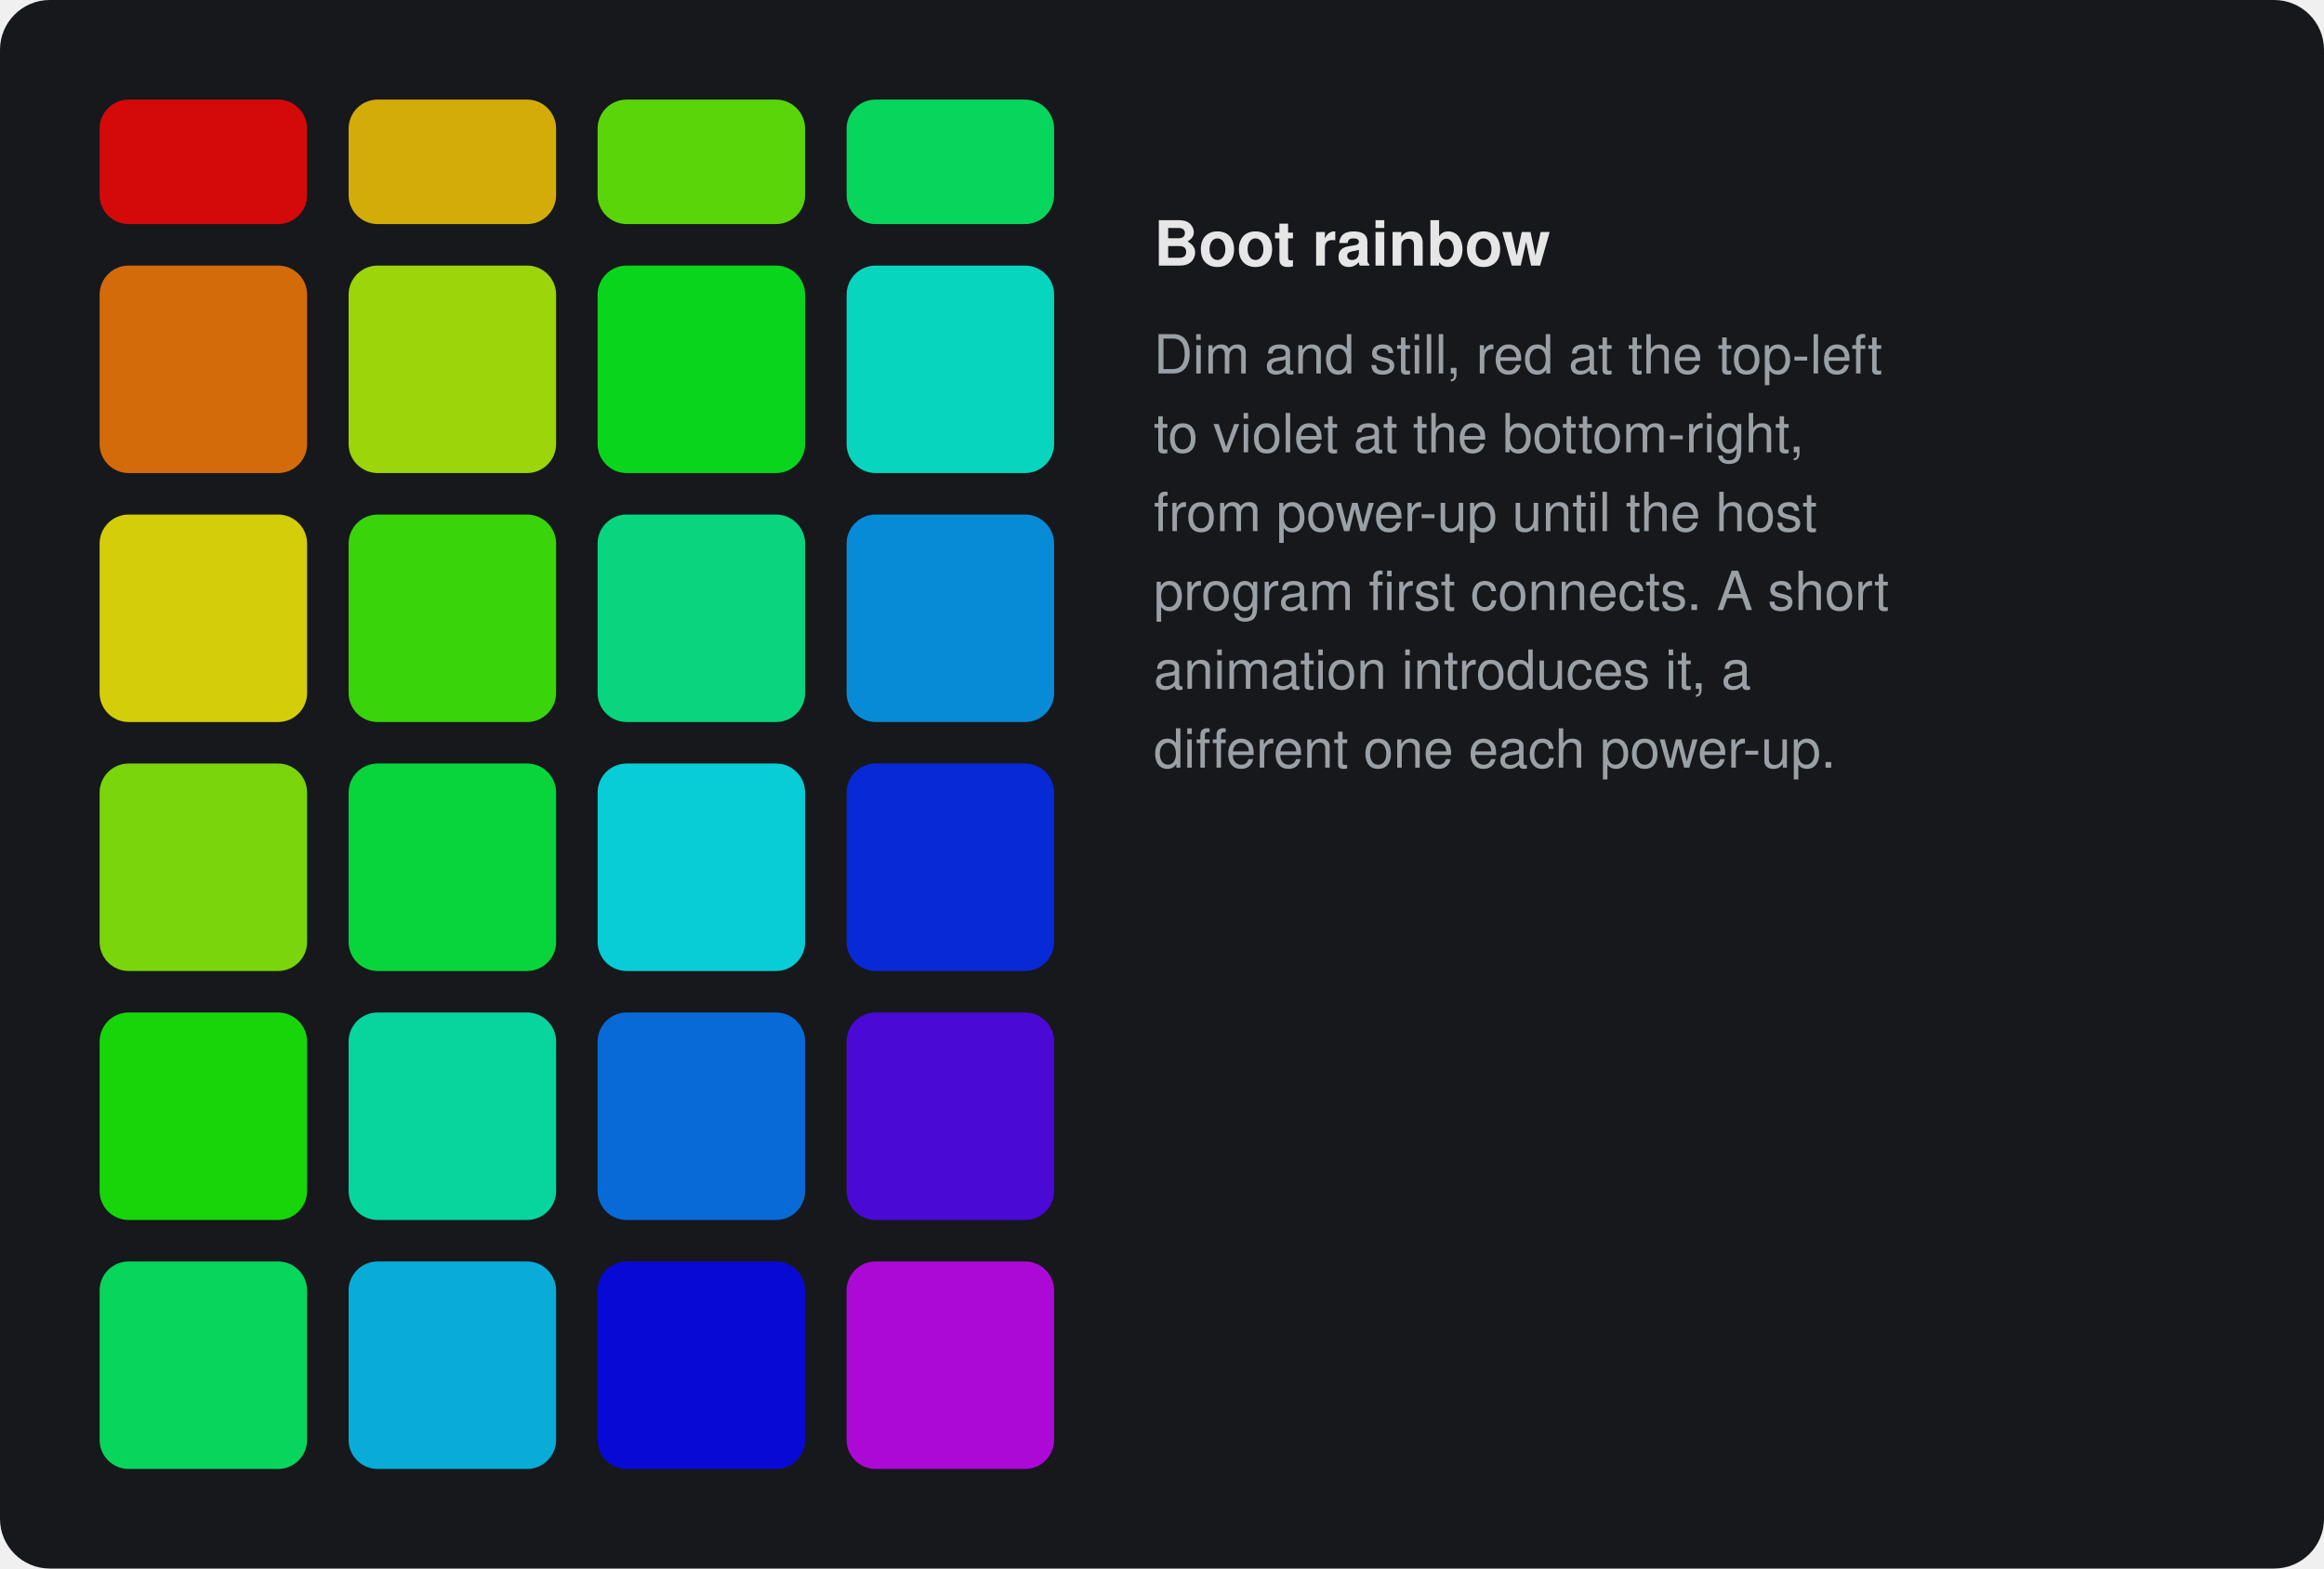
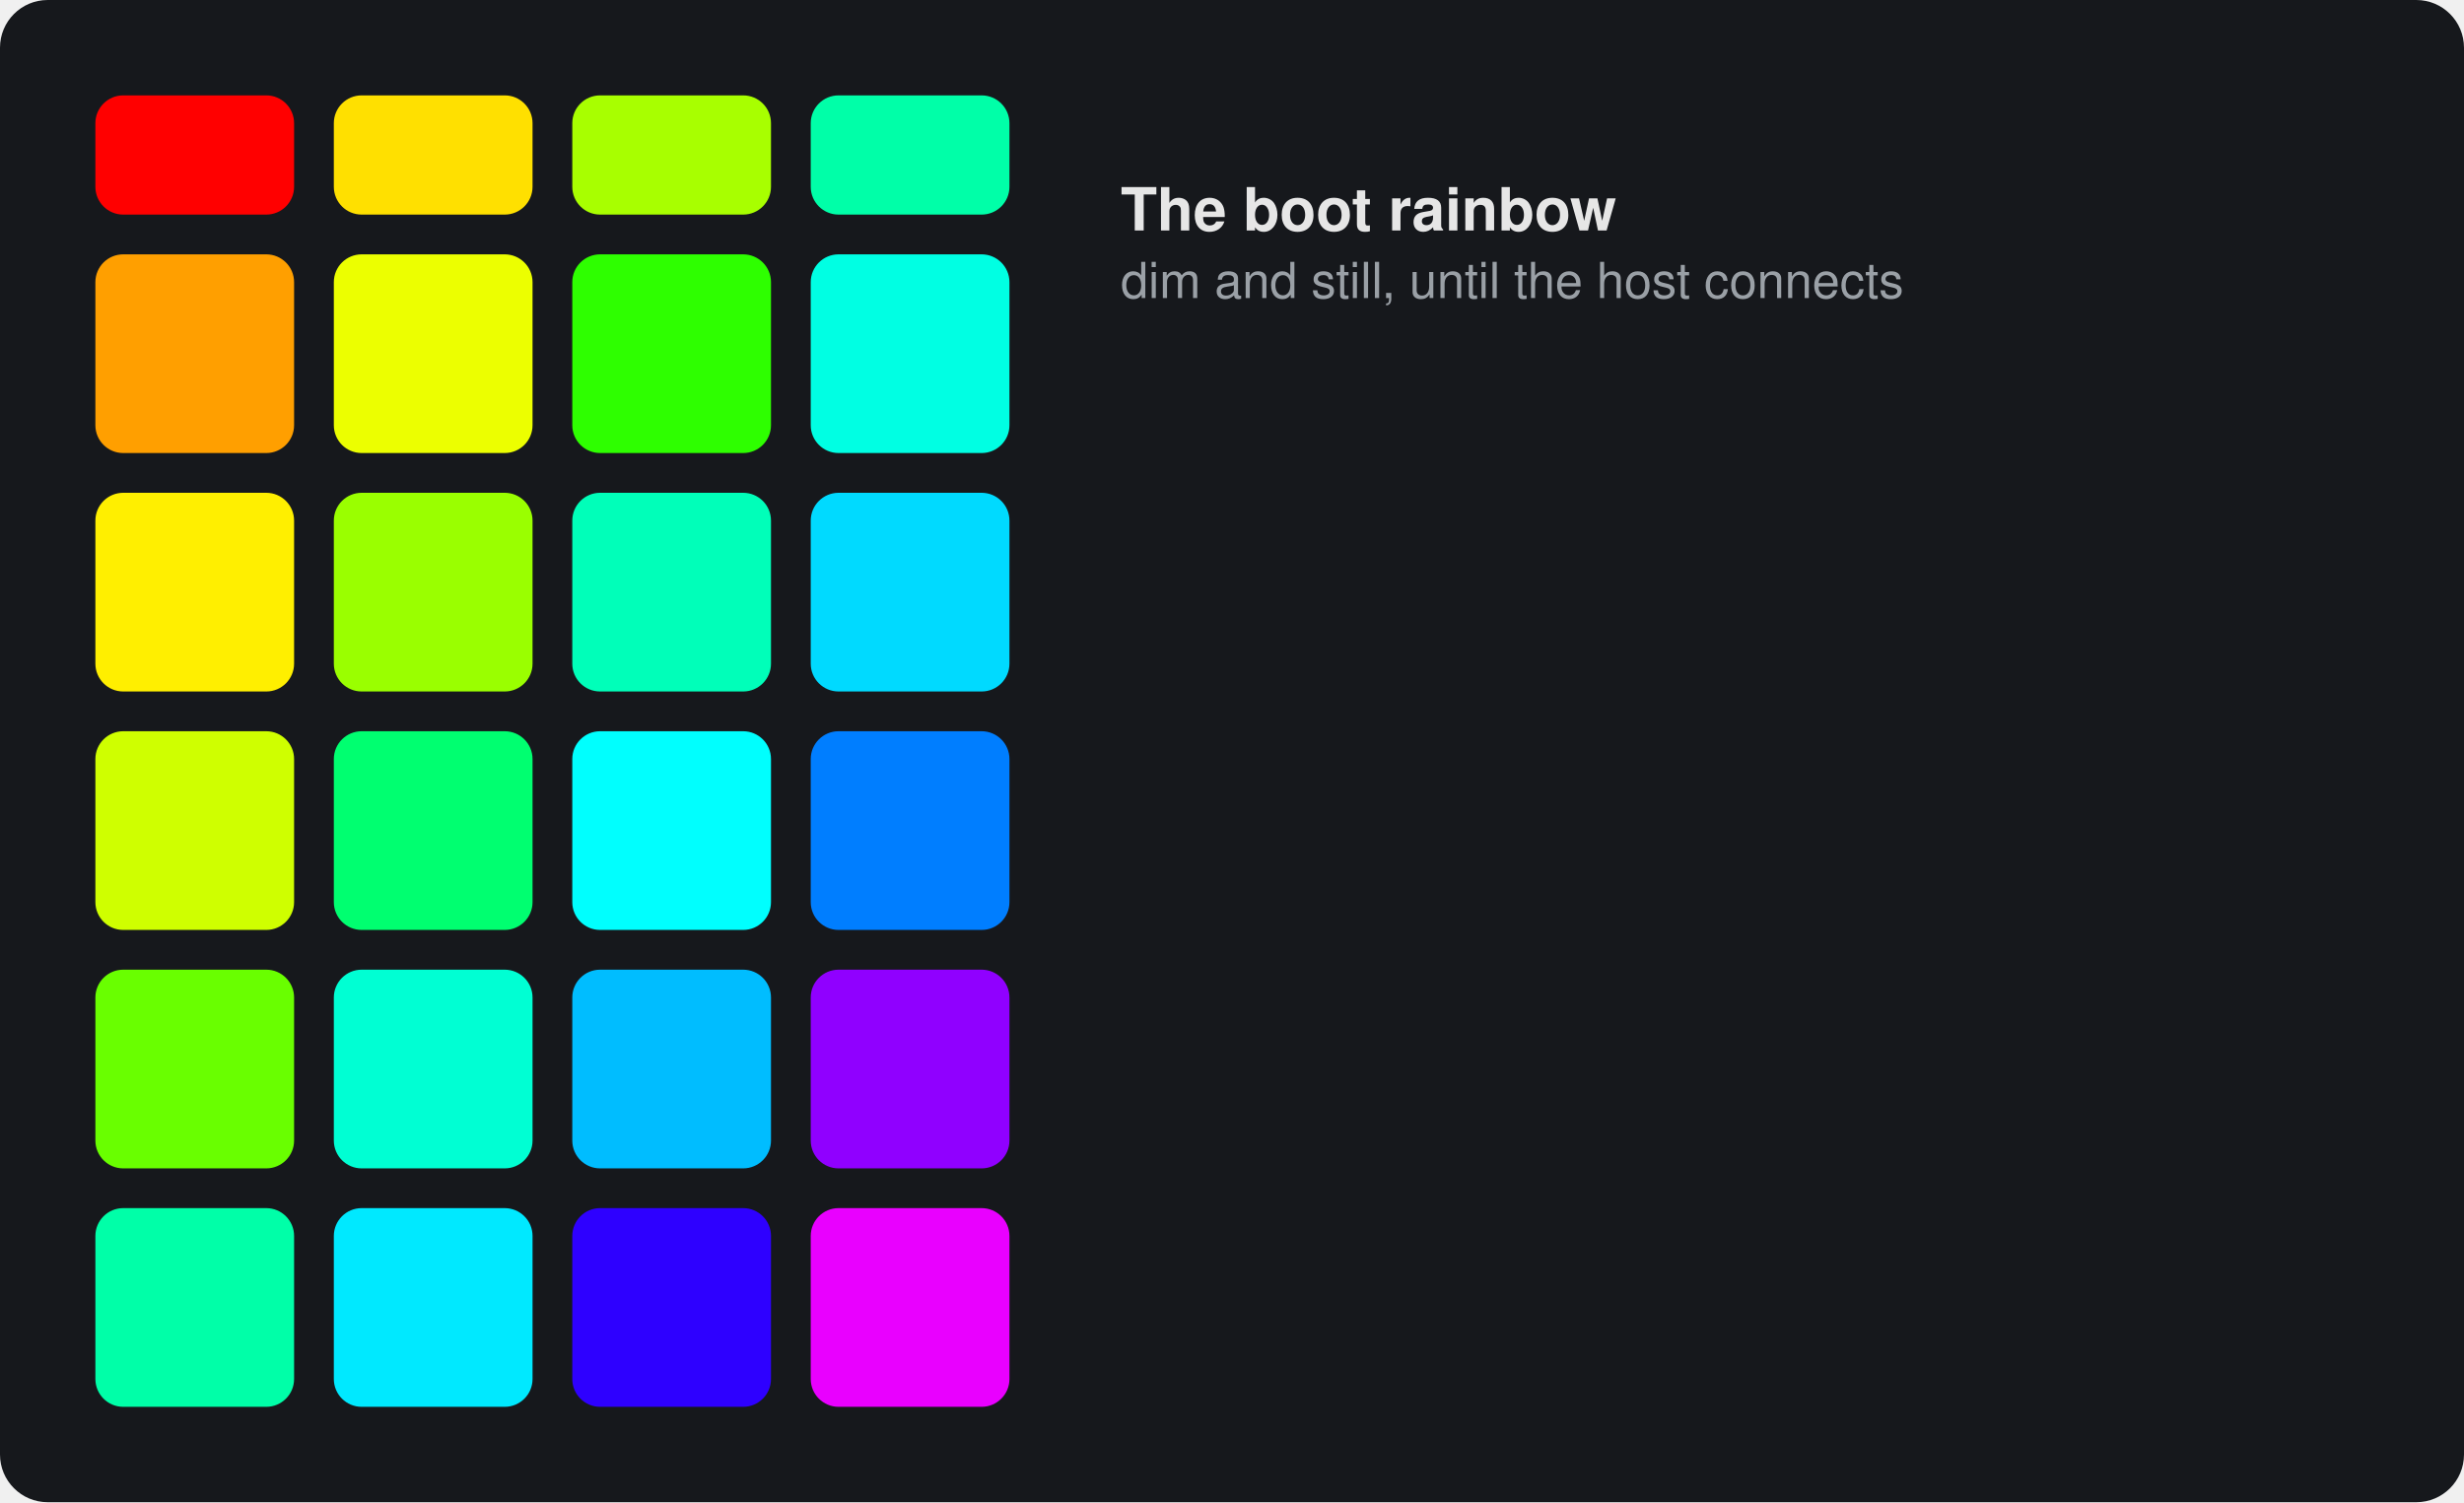
- <svg xmlns="http://www.w3.org/2000/svg" width="560" height="378" viewBox="0 0 560 378" role="img" aria-label="The boot rainbow">
-   <rect width="560" height="378" rx="12" fill="#16181c" />
-   <rect x="24" y="24" width="50" height="30" rx="7" fill="#d4090a" />
-   <rect x="84" y="24" width="50" height="30" rx="7" fill="#d4ac0a" />
-   <rect x="144" y="24" width="50" height="30" rx="7" fill="#5ad50a" />
-   <rect x="204" y="24" width="50" height="30" rx="7" fill="#08d55c" />
-   <rect x="24" y="64" width="50" height="50" rx="7" fill="#d46b0a" />
-   <rect x="84" y="64" width="50" height="50" rx="7" fill="#9bd50a" />
-   <rect x="144" y="64" width="50" height="50" rx="7" fill="#08d51b" />
-   <rect x="204" y="64" width="50" height="50" rx="7" fill="#08d5be" />
-   <rect x="24" y="124" width="50" height="50" rx="7" fill="#d4cd0a" />
-   <rect x="84" y="124" width="50" height="50" rx="7" fill="#39d50a" />
-   <rect x="144" y="124" width="50" height="50" rx="7" fill="#08d57d" />
-   <rect x="204" y="124" width="50" height="50" rx="7" fill="#088bd6" />
-   <rect x="24" y="184" width="50" height="50" rx="7" fill="#7ad50a" />
-   <rect x="84" y="184" width="50" height="50" rx="7" fill="#08d53c" />
-   <rect x="144" y="184" width="50" height="50" rx="7" fill="#08ccd6" />
-   <rect x="204" y="184" width="50" height="50" rx="7" fill="#0829d6" />
-   <rect x="24" y="244" width="50" height="50" rx="7" fill="#18d50a" />
-   <rect x="84" y="244" width="50" height="50" rx="7" fill="#08d59e" />
-   <rect x="144" y="244" width="50" height="50" rx="7" fill="#086ad6" />
-   <rect x="204" y="244" width="50" height="50" rx="7" fill="#4b09d6" />
-   <rect x="24" y="304" width="50" height="50" rx="7" fill="#08d55c" />
-   <rect x="84" y="304" width="50" height="50" rx="7" fill="#08acd6" />
-   <rect x="144" y="304" width="50" height="50" rx="7" fill="#0909d6" />
-   <rect x="204" y="304" width="50" height="50" rx="7" fill="#ad09d6" />
-   <text x="278" y="64" font-family="Segoe UI, Helvetica, Arial, sans-serif" font-size="15" fill="#e6e6e6" text-anchor="start" font-weight="600">Boot rainbow</text>
-   <text x="278" y="90" font-family="Segoe UI, Helvetica, Arial, sans-serif" font-size="13" fill="#9aa0a6" text-anchor="start" font-weight="normal">Dim and still, red at the top-left</text>
-   <text x="278" y="109" font-family="Segoe UI, Helvetica, Arial, sans-serif" font-size="13" fill="#9aa0a6" text-anchor="start" font-weight="normal">to violet at the bottom-right,</text>
-   <text x="278" y="128" font-family="Segoe UI, Helvetica, Arial, sans-serif" font-size="13" fill="#9aa0a6" text-anchor="start" font-weight="normal">from power-up until the host</text>
-   <text x="278" y="147" font-family="Segoe UI, Helvetica, Arial, sans-serif" font-size="13" fill="#9aa0a6" text-anchor="start" font-weight="normal">program first connects. A short</text>
-   <text x="278" y="166" font-family="Segoe UI, Helvetica, Arial, sans-serif" font-size="13" fill="#9aa0a6" text-anchor="start" font-weight="normal">animation introduces it, a</text>
-   <text x="278" y="185" font-family="Segoe UI, Helvetica, Arial, sans-serif" font-size="13" fill="#9aa0a6" text-anchor="start" font-weight="normal">different one each power-up.</text>
+ <svg xmlns="http://www.w3.org/2000/svg" width="620" height="378" viewBox="0 0 620 378" role="img" aria-label="From power-up to the bars">
+   <rect width="620" height="378" rx="12" fill="#16181c" />
+   <style>.a{animation:9.700s linear infinite}.s{animation:9.700s step-end infinite}@media (prefers-reduced-motion:reduce){.a,.s{animation:none}}@keyframes a1{0.16%{fill:#2a2d33}3.79%{fill:#2a2d33}4.12%{fill:#515358}4.45%{fill:#babbbd}4.78%{fill:#ededee}5.11%{fill:#ffeedf}5.44%{fill:#ffd3ae}6.1%{fill:#ff9f62}6.76%{fill:#ff7332}7.42%{fill:#ff4c15}7.75%{fill:#ff3b00}8.41%{fill:#ff1c00}8.74%{fill:#ff1500}9.07%{fill:#ff0000}67.13%{fill:#ff0000}67.46%{fill:#fe1800}68.12%{fill:#f92d01}69.11%{fill:#ea5705}71.09%{fill:#b69611}71.75%{fill:#9da715}72.74%{fill:#6fb312}73.73%{fill:#39b911}74.39%{fill:#0ebb11}99.79%{fill:#0ebb11}100%{fill:#0ebb11}}@keyframes a2{0.16%{fill:#2a2d33}5.44%{fill:#2a2d33}5.77%{fill:#a0a2a4}6.1%{fill:#dcddde}6.43%{fill:#fffef4}6.76%{fill:#fff7bf}7.09%{fill:#fff193}7.42%{fill:#ffec6e}8.08%{fill:#ffe638}9.07%{fill:#ffe200}67.13%{fill:#ffe000}68.12%{fill:#f7e002}69.44%{fill:#d8dc09}70.1%{fill:#c2d70a}72.08%{fill:#73c50e}74.06%{fill:#22bb11}74.39%{fill:#0ebb11}99.79%{fill:#0ebb11}100%{fill:#0ebb11}}@keyframes a3{0.16%{fill:#2a2d33}12.7%{fill:#2a2d33}13.03%{fill:#acadaf}13.36%{fill:#e3e4e5}13.69%{fill:#fefffc}16%{fill:#dbffbf}17.32%{fill:#c5ff8d}17.98%{fill:#b8ff6a}18.31%{fill:#b2ff50}18.97%{fill:#a8ff00}67.46%{fill:#a8fe00}69.11%{fill:#95f203}70.43%{fill:#79e007}72.08%{fill:#50ca0d}73.73%{fill:#22bc10}74.06%{fill:#0ebb10}99.79%{fill:#0ebb11}100%{fill:#0ebb11}}@keyframes a4{0.16%{fill:#2a2d33}14.02%{fill:#2a2d33}14.35%{fill:#909295}14.68%{fill:#d3d3d5}15.01%{fill:#ffffff}16.99%{fill:#cdffe3}17.98%{fill:#adffd2}18.97%{fill:#83ffc1}19.63%{fill:#5affb4}19.96%{fill:#3bffad}20.29%{fill:#00ffa8}67.46%{fill:#00fea8}68.45%{fill:#01f99f}69.77%{fill:#04ea87}72.08%{fill:#0bca50}73.73%{fill:#0dbc25}74.06%{fill:#0ebb10}99.79%{fill:#0ebb11}100%{fill:#0ebb11}}@keyframes a5{0.16%{fill:#2a2d33}4.78%{fill:#2a2d33}5.11%{fill:#a5a6a9}5.44%{fill:#dfdfe0}5.77%{fill:#fffaf0}6.1%{fill:#ffe8bb}6.43%{fill:#ffd991}7.09%{fill:#ffbf4e}7.75%{fill:#ffae27}8.41%{fill:#ffa400}9.4%{fill:#ff9f00}67.13%{fill:#ff9f00}68.45%{fill:#ff9700}69.44%{fill:#ff8700}70.76%{fill:#ff6a00}73.4%{fill:#ff2200}73.73%{fill:#ff1500}74.06%{fill:#ff0000}99.79%{fill:#ff0000}100%{fill:#ff0000}}@keyframes a6{0.16%{fill:#2a2d33}8.41%{fill:#2a2d33}8.74%{fill:#b2b3b5}9.07%{fill:#e7e8e8}9.4%{fill:#fefffb}11.71%{fill:#f6ffbe}13.03%{fill:#f1ff8c}13.36%{fill:#f0ff7c}14.02%{fill:#eeff4e}14.35%{fill:#ecff22}14.68%{fill:#ecff00}67.13%{fill:#ecff00}68.12%{fill:#f0f602}69.11%{fill:#f2dc03}70.43%{fill:#f1a903}72.41%{fill:#e35607}73.73%{fill:#dc2408}74.06%{fill:#db0809}99.79%{fill:#da0809}100%{fill:#da0809}}@keyframes a7{0.16%{fill:#2a2d33}12.7%{fill:#2a2d33}13.03%{fill:#8a8b8f}13.36%{fill:#cfd0d1}13.69%{fill:#fcfcfc}14.02%{fill:#f8fff8}15.67%{fill:#cfffcd}16.66%{fill:#b0ffad}17.65%{fill:#8aff84}18.31%{fill:#66ff5c}18.64%{fill:#4cff3d}18.97%{fill:#2eff00}67.13%{fill:#2eff00}67.79%{fill:#2df802}68.78%{fill:#2eda09}69.11%{fill:#2acc0c}69.77%{fill:#30ae14}70.1%{fill:#2b9d18}70.76%{fill:#317d20}71.09%{fill:#1d6f23}72.08%{fill:#25472d}72.41%{fill:#26402e}72.74%{fill:#2a2d33}99.79%{fill:#2a2d33}100%{fill:#2a2d33}}@keyframes a8{0.16%{fill:#2a2d33}11.05%{fill:#2a2d33}11.38%{fill:#a9aaad}11.71%{fill:#e2e2e3}12.04%{fill:#fcfffe}13.69%{fill:#d3fff6}15.01%{fill:#a9ffef}15.67%{fill:#8effeb}16%{fill:#7effe9}16.66%{fill:#52ffe6}17.32%{fill:#00ffe3}67.13%{fill:#00ffe3}67.79%{fill:#01f8dd}68.78%{fill:#07dac4}71.42%{fill:#20615f}72.08%{fill:#25474d}72.41%{fill:#264046}72.74%{fill:#2a2d33}99.79%{fill:#2a2d33}100%{fill:#2a2d33}}@keyframes a9{0.16%{fill:#2a2d33}7.09%{fill:#2a2d33}7.42%{fill:#a5a6a9}7.75%{fill:#dfdfe0}8.08%{fill:#fffef0}8.41%{fill:#fffabb}8.74%{fill:#fff891}9.4%{fill:#fff44e}10.72%{fill:#fff000}99.79%{fill:#ffec00}100%{fill:#ffec00}}@keyframes a10{0.16%{fill:#2a2d33}12.7%{fill:#2a2d33}13.03%{fill:#b0b1b3}13.36%{fill:#e6e6e7}13.69%{fill:#fdfffc}16%{fill:#d6ffbe}17.32%{fill:#bcff8c}17.98%{fill:#adff69}18.31%{fill:#a5ff4e}18.64%{fill:#9cff22}18.97%{fill:#9aff00}67.13%{fill:#9aff00}68.45%{fill:#a5fe00}72.41%{fill:#f2f203}73.73%{fill:#fded00}99.79%{fill:#ffec00}100%{fill:#ffec00}}@keyframes a11{0.16%{fill:#2a2d33}13.03%{fill:#2a2d33}13.36%{fill:#aeafb1}13.69%{fill:#e5e5e6}14.02%{fill:#fcfffd}16.66%{fill:#b4ffdd}17.65%{fill:#8dffcf}18.31%{fill:#69ffc5}18.64%{fill:#50ffc0}19.3%{fill:#00ffb9}67.13%{fill:#00ffb9}67.46%{fill:#18feb9}68.78%{fill:#52f5a9}70.43%{fill:#8add85}71.75%{fill:#a7c962}73.4%{fill:#b9b433}73.73%{fill:#bab125}74.06%{fill:#bbb010}99.79%{fill:#bbaf10}100%{fill:#bbaf10}}@keyframes a12{0.16%{fill:#2a2d33}16.99%{fill:#2a2d33}17.32%{fill:#a9aaad}17.65%{fill:#e2e2e3}17.98%{fill:#fcfeff}19.63%{fill:#d3f3ff}20.95%{fill:#a9e9ff}21.61%{fill:#8ee5ff}21.94%{fill:#7ee2ff}22.6%{fill:#52ddff}23.26%{fill:#00daff}67.13%{fill:#00daff}67.79%{fill:#01d4f8}68.45%{fill:#05c5e7}69.44%{fill:#0da4bf}70.76%{fill:#1a6e81}71.75%{fill:#224b5a}72.41%{fill:#264046}72.74%{fill:#2a2d33}99.79%{fill:#2a2d33}100%{fill:#2a2d33}}@keyframes a13{0.16%{fill:#2a2d33}9.07%{fill:#2a2d33}9.4%{fill:#939598}9.73%{fill:#d4d5d6}10.06%{fill:#ffffff}12.37%{fill:#ebffc2}13.36%{fill:#e2ffa0}14.02%{fill:#dbff82}14.68%{fill:#d5ff5a}15.01%{fill:#d1ff38}15.34%{fill:#cfff00}67.13%{fill:#cfff00}68.12%{fill:#d6f702}69.11%{fill:#e5e106}71.42%{fill:#f28403}73.4%{fill:#ef3204}73.73%{fill:#ee2004}74.06%{fill:#ed1804}74.39%{fill:#ed0404}99.79%{fill:#ed0404}100%{fill:#ed0404}}@keyframes a14{0.16%{fill:#2a2d33}10.72%{fill:#2a2d33}11.05%{fill:#8a8b8f}11.38%{fill:#cfd0d1}11.71%{fill:#fcfcfc}12.04%{fill:#f8fff9}13.69%{fill:#cdffd7}14.68%{fill:#adffbe}15.67%{fill:#84ffa1}16.33%{fill:#5cff8a}16.66%{fill:#3dff7c}16.99%{fill:#00ff70}67.13%{fill:#00ff70}67.79%{fill:#01f86e}68.78%{fill:#07da66}70.43%{fill:#178d51}71.42%{fill:#20613e}71.75%{fill:#225541}72.08%{fill:#25472d}72.41%{fill:#26402e}72.74%{fill:#2a2d33}99.79%{fill:#2a2d33}100%{fill:#2a2d33}}@keyframes a15{0.16%{fill:#2a2d33}13.69%{fill:#2a2d33}14.02%{fill:#9d9fa1}14.35%{fill:#dadbdc}14.68%{fill:#feffff}16.66%{fill:#cbfffe}18.31%{fill:#90fffe}18.97%{fill:#6efffe}19.3%{fill:#55fffe}19.63%{fill:#32fffe}19.96%{fill:#00fffe}67.13%{fill:#00fffe}67.79%{fill:#01f8f7}68.78%{fill:#07dada}70.76%{fill:#1a7d81}72.08%{fill:#25474d}72.41%{fill:#264046}72.74%{fill:#2a2d33}99.79%{fill:#2a2d33}100%{fill:#2a2d33}}@keyframes a16{0.16%{fill:#2a2d33}16.99%{fill:#2a2d33}17.32%{fill:#707276}17.65%{fill:#c3c4c6}17.98%{fill:#f4f4f4}18.31%{fill:#f9fbff}20.62%{fill:#bbccff}21.94%{fill:#87aaff}22.6%{fill:#6296ff}22.93%{fill:#448aff}23.26%{fill:#007eff}67.13%{fill:#007eff}67.79%{fill:#017cf8}68.45%{fill:#0575e7}69.11%{fill:#0a6ace}71.09%{fill:#1d4573}71.75%{fill:#223c5a}72.08%{fill:#253f4d}72.41%{fill:#262946}72.74%{fill:#2a2d33}99.79%{fill:#2a2d33}100%{fill:#2a2d33}}@keyframes a17{0.16%{fill:#2a2d33}11.05%{fill:#2a2d33}11.38%{fill:#909295}11.71%{fill:#d3d3d5}12.04%{fill:#ffffff}14.02%{fill:#d5ffcd}15.01%{fill:#bcffad}16%{fill:#9dff83}16.66%{fill:#83ff5a}16.99%{fill:#75ff3b}17.32%{fill:#69ff00}67.13%{fill:#69ff00}67.79%{fill:#66f802}68.78%{fill:#5eda09}71.42%{fill:#376126}71.75%{fill:#395529}72.08%{fill:#25472d}72.41%{fill:#26402e}72.74%{fill:#2a2d33}99.79%{fill:#2a2d33}100%{fill:#2a2d33}}@keyframes a18{0.16%{fill:#2a2d33}15.34%{fill:#2a2d33}15.67%{fill:#9b9c9f}16%{fill:#d9d9da}16.33%{fill:#feffff}18.64%{fill:#c1ffec}19.3%{fill:#abffe6}20.29%{fill:#81ffde}20.95%{fill:#57ffd7}21.28%{fill:#35ffd5}21.61%{fill:#00ffd3}67.13%{fill:#00ffd3}67.79%{fill:#01f8ce}68.78%{fill:#07dab6}70.76%{fill:#1a7d70}71.75%{fill:#225550}72.08%{fill:#25474d}72.41%{fill:#264046}72.74%{fill:#2a2d33}99.79%{fill:#2a2d33}100%{fill:#2a2d33}}@keyframes a19{0.16%{fill:#2a2d33}14.68%{fill:#2a2d33}15.01%{fill:#a7a8ab}15.34%{fill:#e0e1e2}15.67%{fill:#fdfeff}17.98%{fill:#c0e3ff}19.3%{fill:#8ed2ff}19.96%{fill:#6bc9ff}20.29%{fill:#52c4ff}20.95%{fill:#00bdff}67.13%{fill:#00bdff}68.78%{fill:#02b9f6}72.41%{fill:#0ba6c8}74.39%{fill:#0ea1bc}99.79%{fill:#0ea1bc}100%{fill:#0ea1bc}}@keyframes a20{0.16%{fill:#2a2d33}16.66%{fill:#2a2d33}16.99%{fill:#a7a8ab}17.32%{fill:#e0e1e2}17.65%{fill:#fefdff}19.96%{fill:#d4c0ff}21.28%{fill:#b78eff}21.94%{fill:#a76bff}22.27%{fill:#9d52ff}22.93%{fill:#9000ff}67.46%{fill:#9000fe}67.79%{fill:#8f18fd}68.12%{fill:#8c27fc}69.11%{fill:#8745f3}70.1%{fill:#7b63e7}71.42%{fill:#6481d6}73.4%{fill:#349dc0}73.73%{fill:#299fbe}74.06%{fill:#0ea1bd}99.79%{fill:#0ea1bc}100%{fill:#0ea1bc}}@keyframes a21{0.16%{fill:#2a2d33}10.39%{fill:#2a2d33}10.72%{fill:#46494e}11.05%{fill:#b8b9bb}11.38%{fill:#ececed}11.71%{fill:#fbfffd}14.02%{fill:#bdffdb}15.34%{fill:#8affc3}16%{fill:#66ffb7}16.33%{fill:#4affb0}16.66%{fill:#15ffa9}16.99%{fill:#00ffa8}67.46%{fill:#00ffa8}69.11%{fill:#00ff97}70.76%{fill:#00ff74}72.08%{fill:#00ff50}73.73%{fill:#00ff1c}74.06%{fill:#00ff00}99.79%{fill:#00ff00}100%{fill:#00ff00}}@keyframes a22{0.16%{fill:#2a2d33}12.37%{fill:#2a2d33}12.7%{fill:#a5a6a9}13.03%{fill:#dfdfe0}13.36%{fill:#fdffff}15.01%{fill:#d4f8ff}16.33%{fill:#aaf2ff}16.99%{fill:#8fefff}17.32%{fill:#7feeff}17.98%{fill:#54ebff}18.31%{fill:#2eeaff}18.64%{fill:#00e9ff}67.13%{fill:#00e9ff}67.46%{fill:#00eafe}67.79%{fill:#21eafc}68.78%{fill:#49eeed}70.1%{fill:#73edc5}71.09%{fill:#90ec9f}72.41%{fill:#adea67}73.4%{fill:#bae83b}74.39%{fill:#bfe706}99.79%{fill:#bfe706}100%{fill:#bfe706}}@keyframes a23{0.16%{fill:#2a2d33}16.33%{fill:#2a2d33}16.66%{fill:#6b6e72}16.99%{fill:#c2c3c4}17.32%{fill:#f2f3f3}17.65%{fill:#faf9ff}18.97%{fill:#dad9ff}19.96%{fill:#bebbff}21.28%{fill:#8e88ff}21.94%{fill:#6b62ff}22.27%{fill:#5446ff}22.6%{fill:#2e00ff}67.13%{fill:#2e00ff}67.79%{fill:#2d01f8}68.45%{fill:#2c05e7}69.11%{fill:#2a0bce}69.77%{fill:#3011b0}70.1%{fill:#2b15a0}70.76%{fill:#311c81}71.09%{fill:#1d1f73}72.08%{fill:#25274d}72.41%{fill:#262946}72.74%{fill:#2a2d33}99.79%{fill:#2a2d33}100%{fill:#2a2d33}}@keyframes a24{0.16%{fill:#2a2d33}17.32%{fill:#2a2d33}17.65%{fill:#a0a2a4}17.98%{fill:#dcddde}18.31%{fill:#fffdff}20.29%{fill:#f7cbff}21.94%{fill:#f090ff}22.6%{fill:#ed6dff}22.93%{fill:#eb55ff}23.26%{fill:#ea32ff}23.59%{fill:#e900ff}67.13%{fill:#e900ff}67.79%{fill:#e401f8}68.45%{fill:#d205e7}69.44%{fill:#ae0ebf}71.42%{fill:#582266}72.08%{fill:#45274d}72.41%{fill:#3e2946}72.74%{fill:#2a2d33}99.79%{fill:#2a2d33}100%{fill:#2a2d33}}@keyframes a25{0%{fill-opacity:1}46.39%{fill-opacity:0}}@keyframes a26{0%{fill-opacity:0}46.39%{fill-opacity:1}67.01%{fill-opacity:0}}@keyframes a27{0%{fill-opacity:0}67.01%{fill-opacity:1}76.29%{fill-opacity:0}}@keyframes a28{0%{fill-opacity:0}76.29%{fill-opacity:1}}</style>
+   <rect class="a" style="animation-name:a1" x="24" y="24" width="50" height="30" rx="7" fill="#ff0000" />
+   <rect class="a" style="animation-name:a2" x="84" y="24" width="50" height="30" rx="7" fill="#ffe000" />
+   <rect class="a" style="animation-name:a3" x="144" y="24" width="50" height="30" rx="7" fill="#a8ff00" />
+   <rect class="a" style="animation-name:a4" x="204" y="24" width="50" height="30" rx="7" fill="#00ffa8" />
+   <rect class="a" style="animation-name:a5" x="24" y="64" width="50" height="50" rx="7" fill="#ff9f00" />
+   <rect class="a" style="animation-name:a6" x="84" y="64" width="50" height="50" rx="7" fill="#ecff00" />
+   <rect class="a" style="animation-name:a7" x="144" y="64" width="50" height="50" rx="7" fill="#2eff00" />
+   <rect class="a" style="animation-name:a8" x="204" y="64" width="50" height="50" rx="7" fill="#00ffe3" />
+   <rect class="a" style="animation-name:a9" x="24" y="124" width="50" height="50" rx="7" fill="#ffef00" />
+   <rect class="a" style="animation-name:a10" x="84" y="124" width="50" height="50" rx="7" fill="#9aff00" />
+   <rect class="a" style="animation-name:a11" x="144" y="124" width="50" height="50" rx="7" fill="#00ffb9" />
+   <rect class="a" style="animation-name:a12" x="204" y="124" width="50" height="50" rx="7" fill="#00daff" />
+   <rect class="a" style="animation-name:a13" x="24" y="184" width="50" height="50" rx="7" fill="#cfff00" />
+   <rect class="a" style="animation-name:a14" x="84" y="184" width="50" height="50" rx="7" fill="#00ff70" />
+   <rect class="a" style="animation-name:a15" x="144" y="184" width="50" height="50" rx="7" fill="#00fffe" />
+   <rect class="a" style="animation-name:a16" x="204" y="184" width="50" height="50" rx="7" fill="#007eff" />
+   <rect class="a" style="animation-name:a17" x="24" y="244" width="50" height="50" rx="7" fill="#69ff00" />
+   <rect class="a" style="animation-name:a18" x="84" y="244" width="50" height="50" rx="7" fill="#00ffd3" />
+   <rect class="a" style="animation-name:a19" x="144" y="244" width="50" height="50" rx="7" fill="#00bdff" />
+   <rect class="a" style="animation-name:a20" x="204" y="244" width="50" height="50" rx="7" fill="#9000ff" />
+   <rect class="a" style="animation-name:a21" x="24" y="304" width="50" height="50" rx="7" fill="#00ffa8" />
+   <rect class="a" style="animation-name:a22" x="84" y="304" width="50" height="50" rx="7" fill="#00e9ff" />
+   <rect class="a" style="animation-name:a23" x="144" y="304" width="50" height="50" rx="7" fill="#2e00ff" />
+   <rect class="a" style="animation-name:a24" x="204" y="304" width="50" height="50" rx="7" fill="#e900ff" />
+   <g class="s" style="animation-name:a25" fill-opacity="0">
+     <text x="282" y="58" font-family="Segoe UI, Helvetica, Arial, sans-serif" font-size="15" fill="#e6e6e6" text-anchor="start" font-weight="600">Power-up animation</text>
+     <text x="282" y="75" font-family="Segoe UI, Helvetica, Arial, sans-serif" font-size="12.5" fill="#9aa0a6" text-anchor="start" font-weight="normal">here 5, Twinkle: one of 22</text>
+   </g>
+   <g class="s" style="animation-name:a26" fill-opacity="1">
+     <text x="282" y="58" font-family="Segoe UI, Helvetica, Arial, sans-serif" font-size="15" fill="#e6e6e6" text-anchor="start" font-weight="600">The boot rainbow</text>
+     <text x="282" y="75" font-family="Segoe UI, Helvetica, Arial, sans-serif" font-size="12.5" fill="#9aa0a6" text-anchor="start" font-weight="normal">dim and still, until the host connects</text>
+   </g>
+   <g class="s" style="animation-name:a27" fill-opacity="0">
+     <text x="282" y="58" font-family="Segoe UI, Helvetica, Arial, sans-serif" font-size="15" fill="#e6e6e6" text-anchor="start" font-weight="600">The host connects</text>
+     <text x="282" y="75" font-family="Segoe UI, Helvetica, Arial, sans-serif" font-size="12.5" fill="#9aa0a6" text-anchor="start" font-weight="normal">the bars fade in over the rainbow</text>
+   </g>
+   <g class="s" style="animation-name:a28" fill-opacity="0">
+     <text x="282" y="65" font-family="Segoe UI, Helvetica, Arial, sans-serif" font-size="15" fill="#e6e6e6" text-anchor="start" font-weight="600">The bars</text>
+   </g>
</svg>
